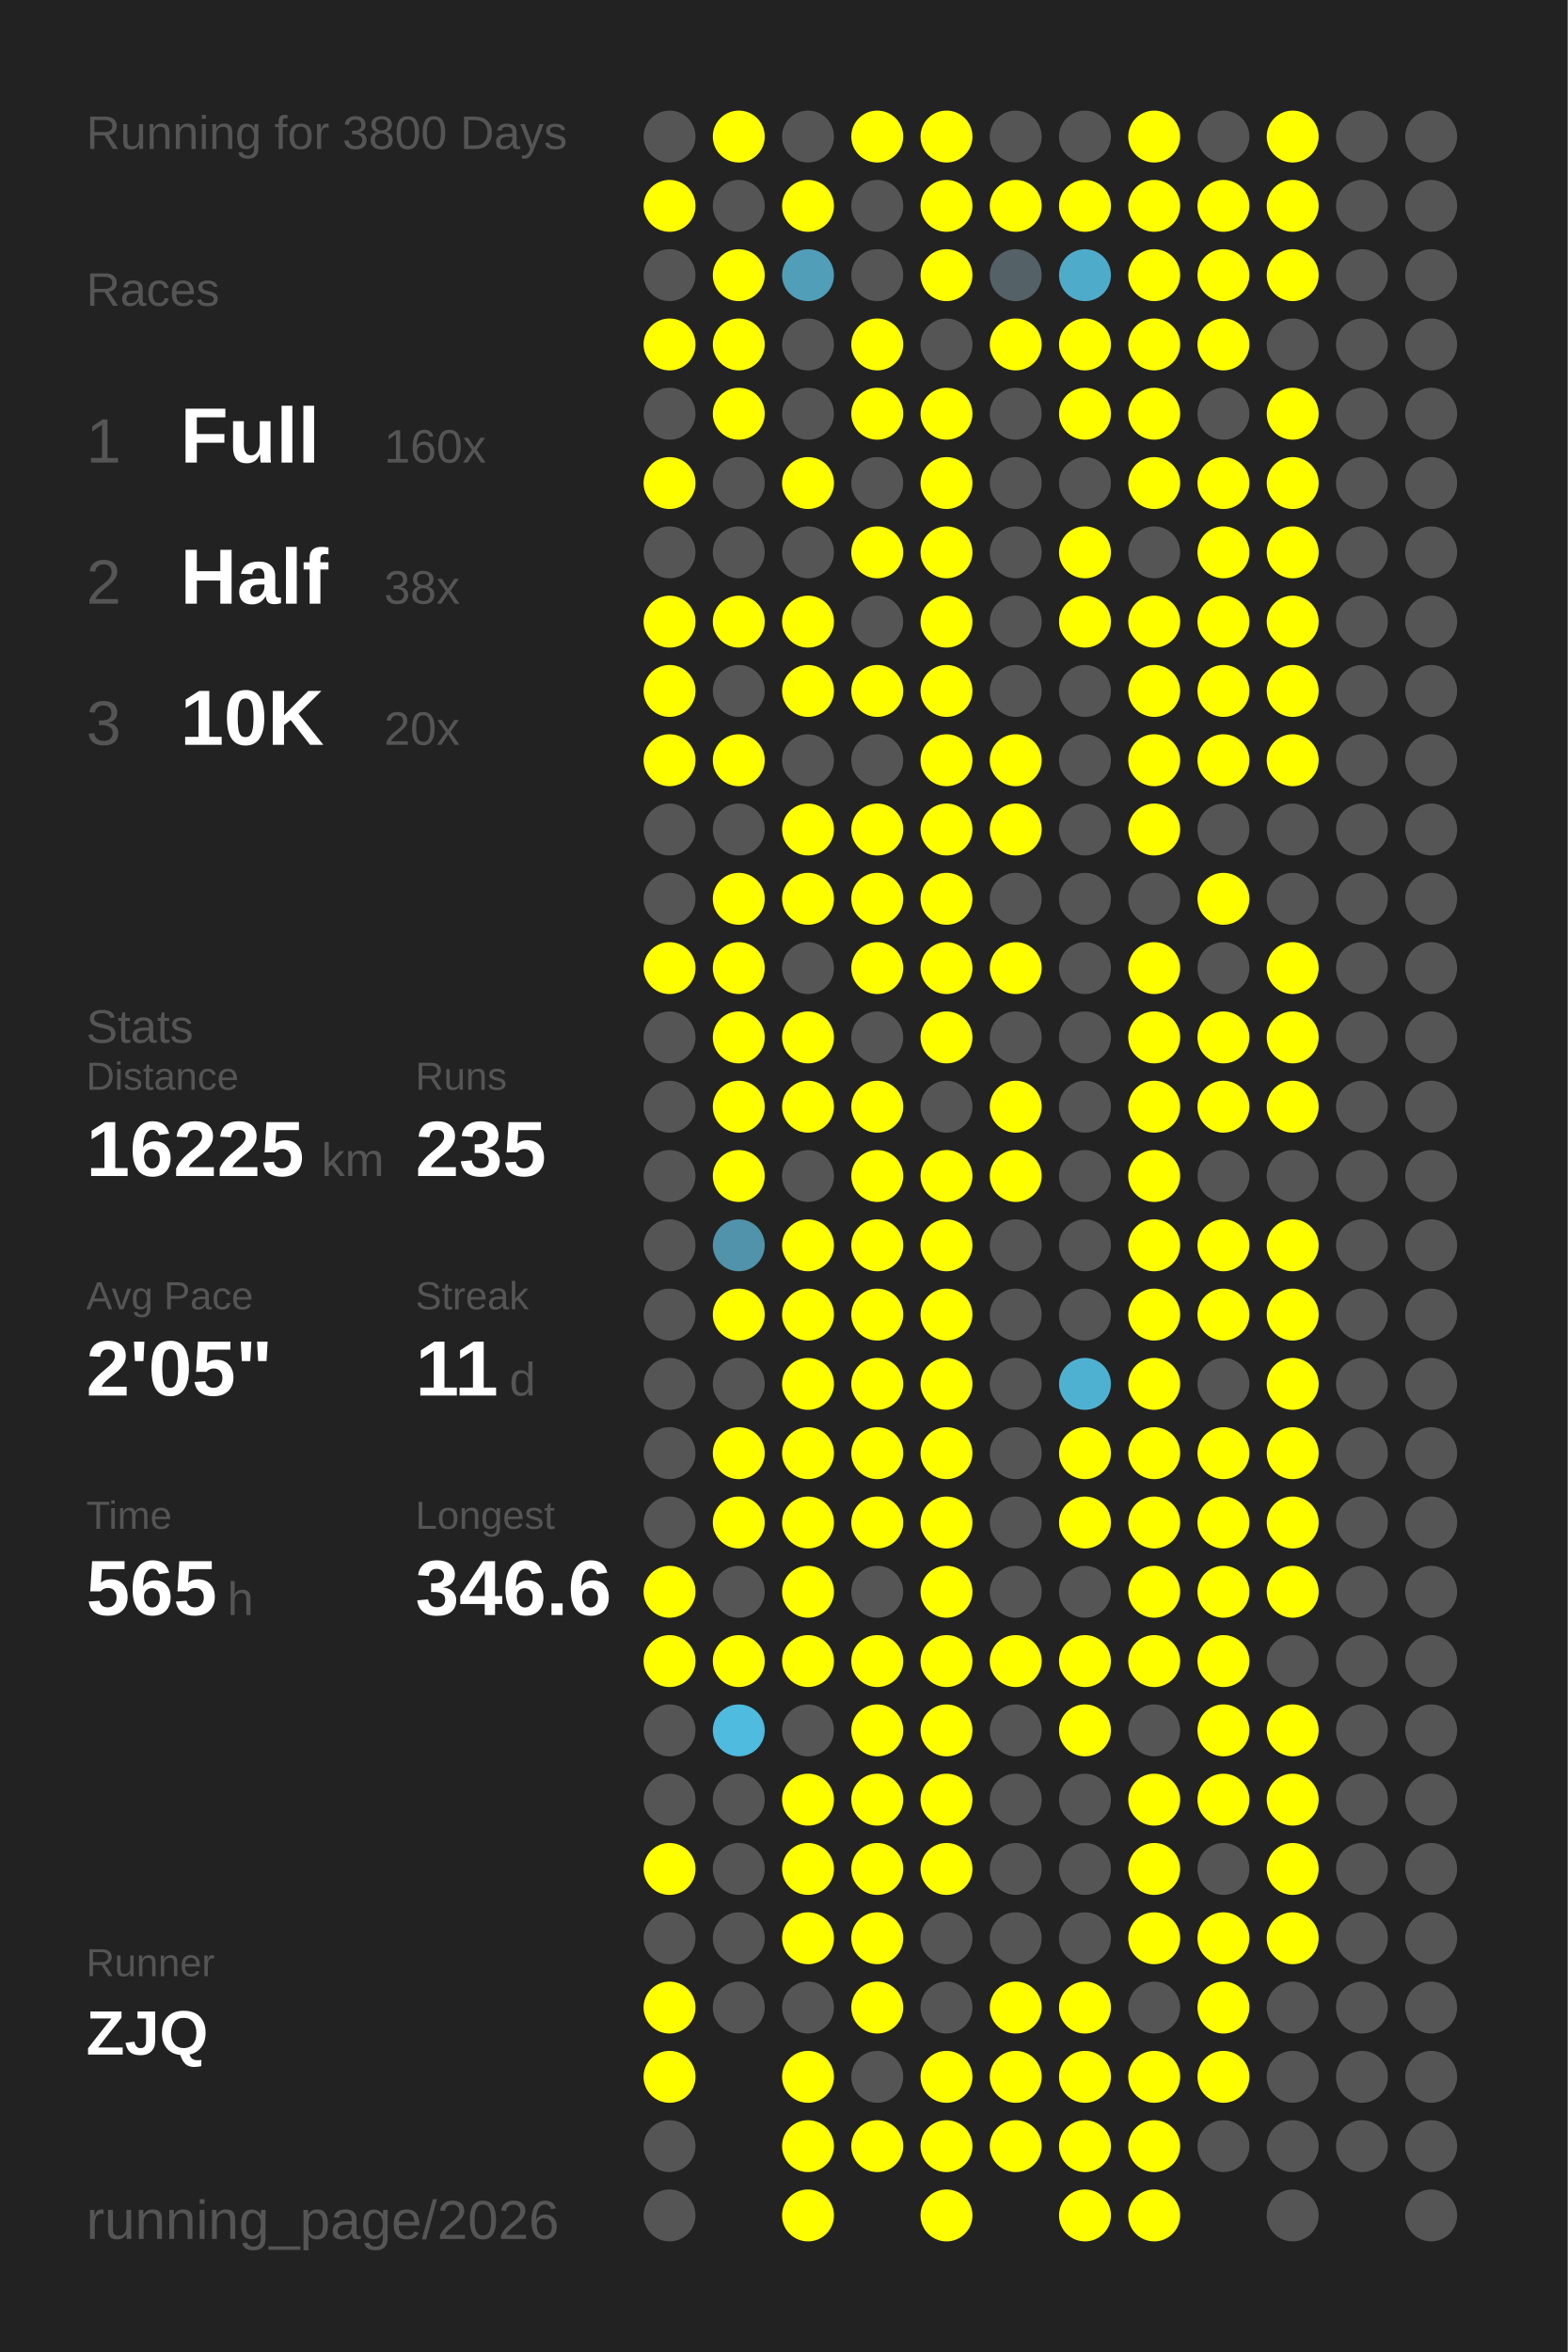
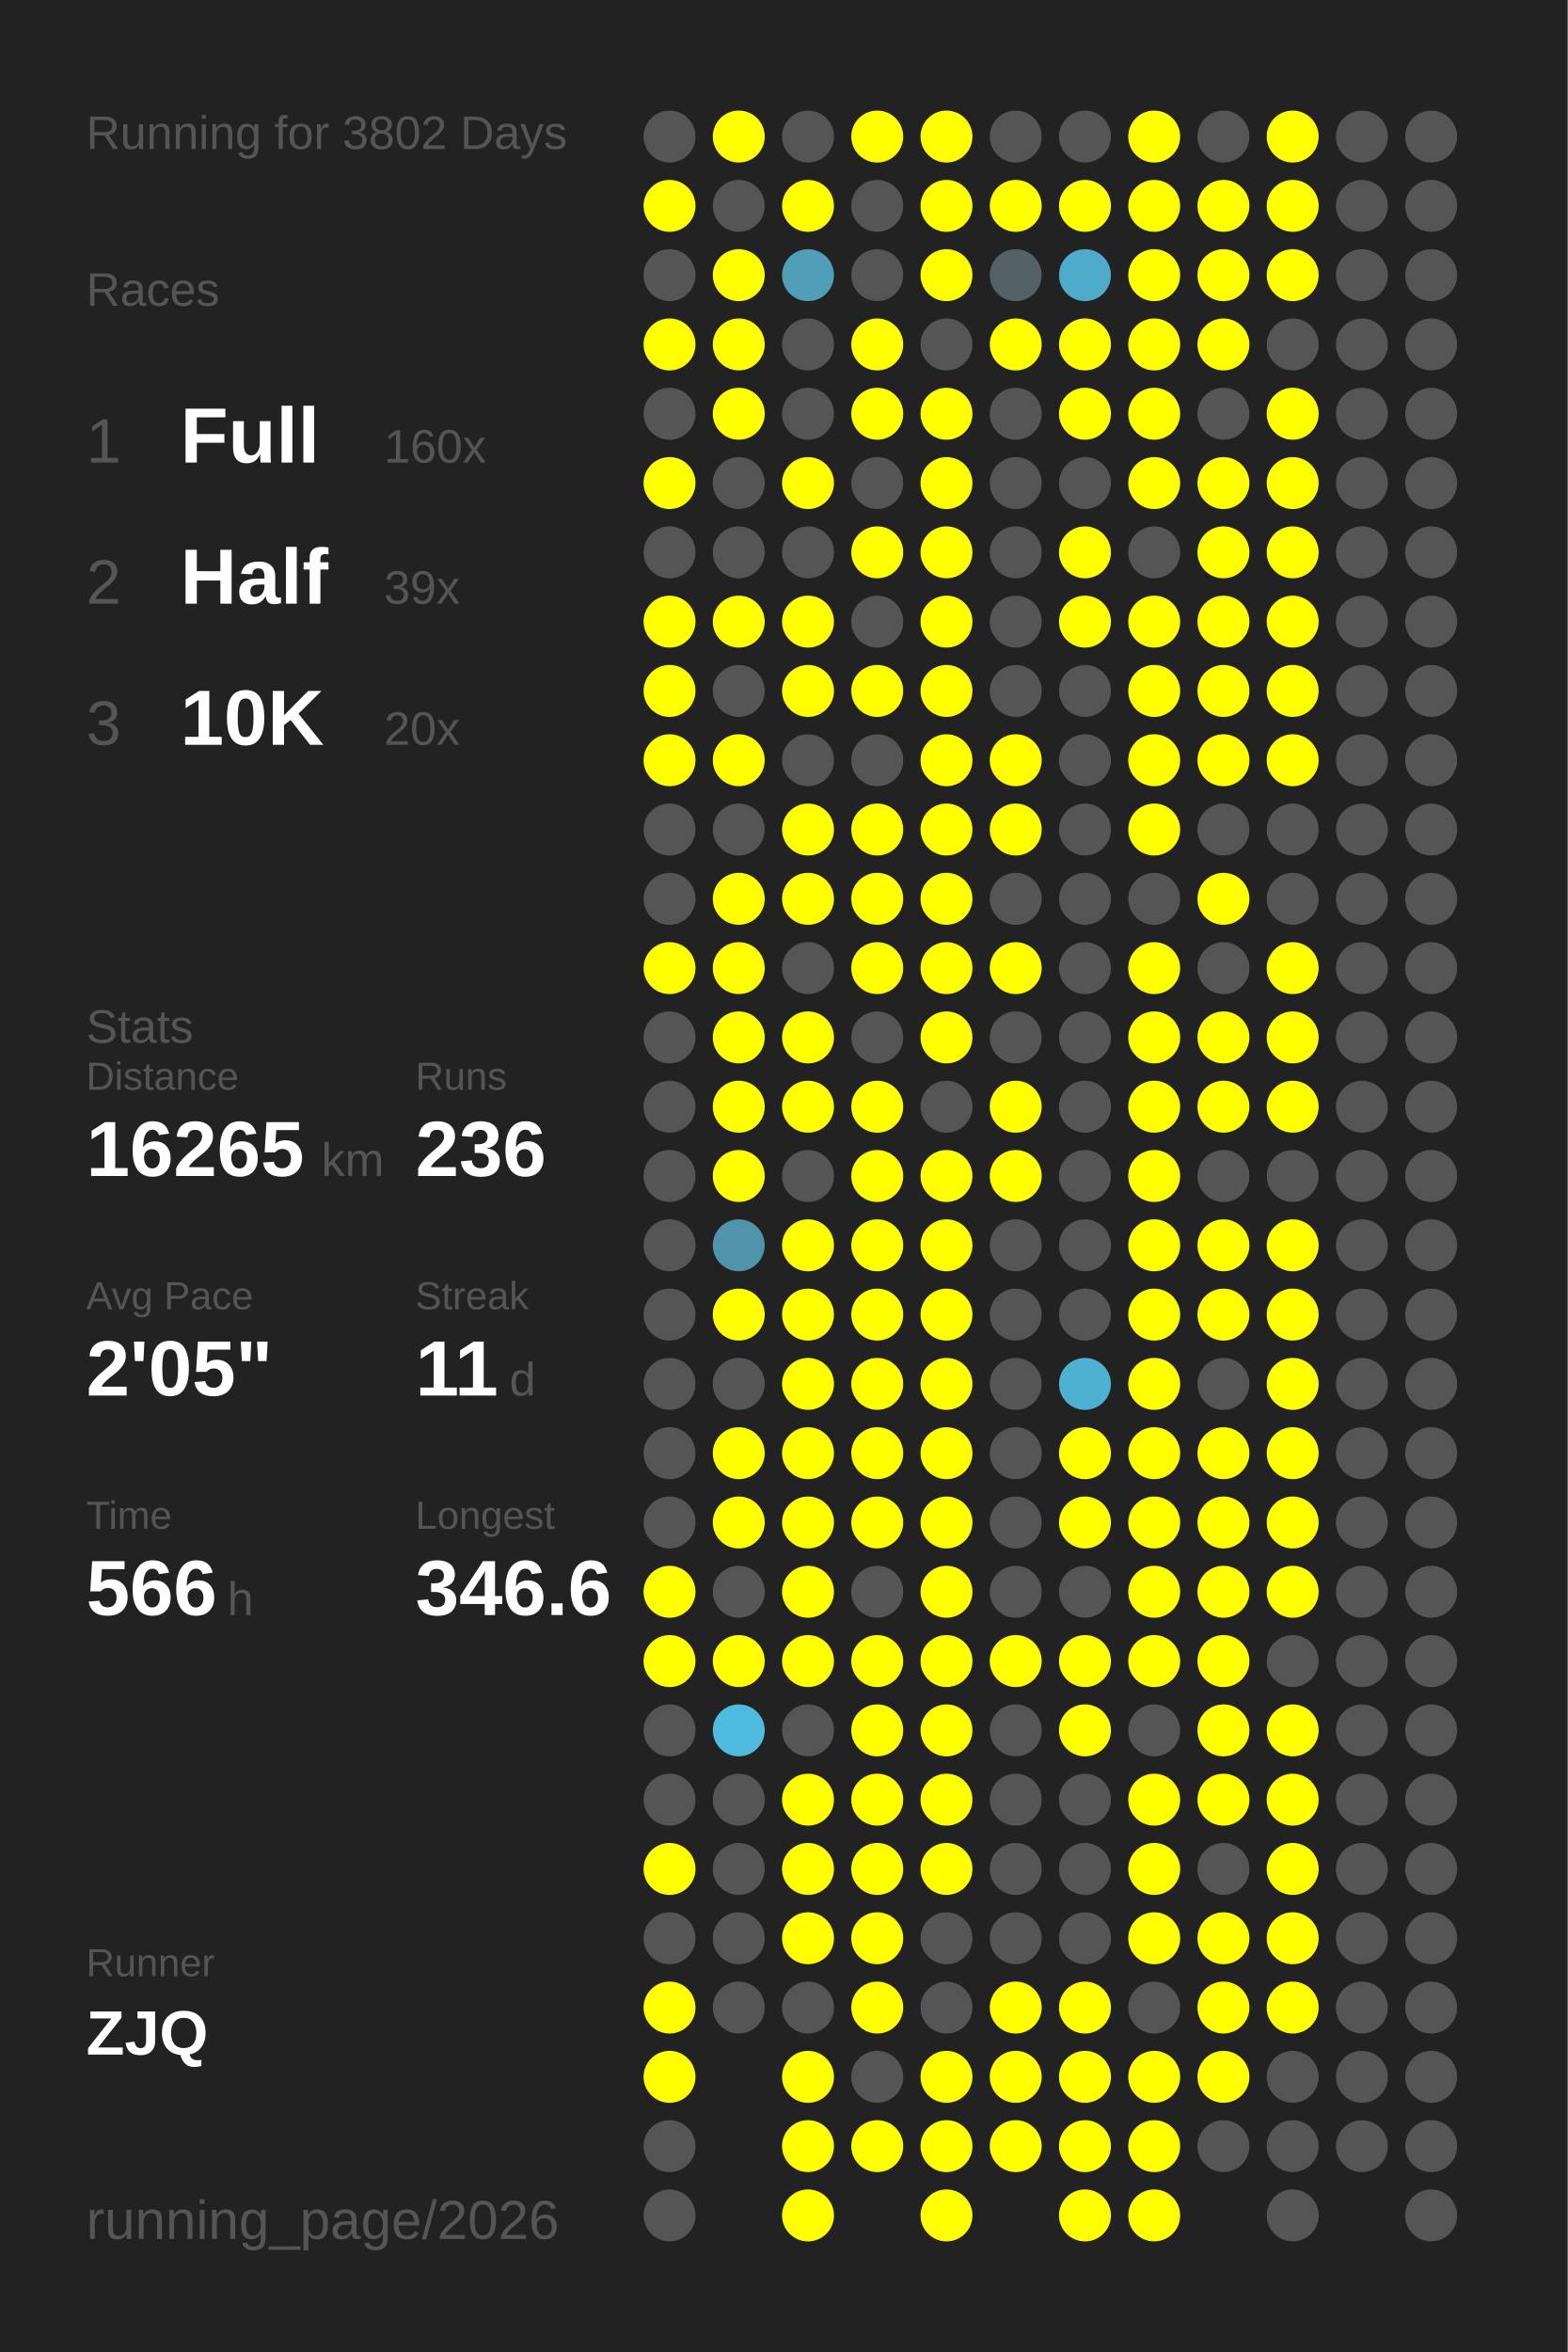
<svg xmlns="http://www.w3.org/2000/svg" baseProfile="full" height="300mm" version="1.1" viewBox="0,0,200,300" width="200mm">
  <defs />
  <rect fill="#222222" height="300" width="200" x="0" y="0" />
-   <text fill="#555555" style="font-size:6px; font-family:Arial;" x="11" y="19">Running for 3800 Days</text>
+   <text fill="#555555" style="font-size:6px; font-family:Arial;" x="11" y="19">Running for 3802 Days</text>
  <text fill="#555555" style="font-size:6px; font-family:Arial;" x="11" y="39">Races</text>
  <text fill="#555555" style="font-size:8px; font-family:Arial;" x="11" y="59">1</text>
  <text fill="#FFFFFF" style="font-size:10px; font-family:Arial; font-weight:bold;" x="23" y="59">Full</text>
  <text fill="#555555" style="font-size:6px; font-family:Arial;" x="49" y="59">160x</text>
  <text fill="#555555" style="font-size:8px; font-family:Arial;" x="11" y="77">2</text>
  <text fill="#FFFFFF" style="font-size:10px; font-family:Arial; font-weight:bold;" x="23" y="77">Half</text>
-   <text fill="#555555" style="font-size:6px; font-family:Arial;" x="49" y="77">38x</text>
+   <text fill="#555555" style="font-size:6px; font-family:Arial;" x="49" y="77">39x</text>
  <text fill="#555555" style="font-size:8px; font-family:Arial;" x="11" y="95">3</text>
  <text fill="#FFFFFF" style="font-size:10px; font-family:Arial; font-weight:bold;" x="23" y="95">10K</text>
  <text fill="#555555" style="font-size:6px; font-family:Arial;" x="49" y="95">20x</text>
  <text fill="#555555" style="font-size:6px; font-family:Arial;" x="11" y="133">Stats</text>
  <text fill="#555555" style="font-size:5px; font-family:Arial;" x="11" y="139">Distance</text>
-   <text fill="#FFFFFF" style="font-size:10px; font-family:Arial; font-weight:bold;" x="11" y="150">16225</text>
+   <text fill="#FFFFFF" style="font-size:10px; font-family:Arial; font-weight:bold;" x="11" y="150">16265</text>
  <text fill="#555555" style="font-size:6px; font-family:Arial;" x="41" y="150">km</text>
  <text fill="#555555" style="font-size:5px; font-family:Arial;" x="53" y="139">Runs</text>
-   <text fill="#FFFFFF" style="font-size:10px; font-family:Arial; font-weight:bold;" x="53" y="150">235</text>
+   <text fill="#FFFFFF" style="font-size:10px; font-family:Arial; font-weight:bold;" x="53" y="150">236</text>
  <text fill="#555555" style="font-size:5px; font-family:Arial;" x="11" y="167">Avg Pace</text>
  <text fill="#FFFFFF" style="font-size:10px; font-family:Arial; font-weight:bold;" x="11" y="178">2'05"</text>
  <text fill="#555555" style="font-size:5px; font-family:Arial;" x="53" y="167">Streak</text>
  <text fill="#FFFFFF" style="font-size:10px; font-family:Arial; font-weight:bold;" x="53" y="178">11</text>
  <text fill="#555555" style="font-size:6px; font-family:Arial;" x="65" y="178">d</text>
  <text fill="#555555" style="font-size:5px; font-family:Arial;" x="11" y="195">Time</text>
-   <text fill="#FFFFFF" style="font-size:10px; font-family:Arial; font-weight:bold;" x="11" y="206">565</text>
+   <text fill="#FFFFFF" style="font-size:10px; font-family:Arial; font-weight:bold;" x="11" y="206">566</text>
  <text fill="#555555" style="font-size:6px; font-family:Arial;" x="29" y="206">h</text>
  <text fill="#555555" style="font-size:5px; font-family:Arial;" x="53" y="195">Longest</text>
  <text fill="#FFFFFF" style="font-size:10px; font-family:Arial; font-weight:bold;" x="53" y="206">346.6</text>
  <text fill="#555555" style="font-size:5px; font-family:Arial;" x="11" y="252.065">Runner</text>
  <text fill="#FFFFFF" style="font-size:8px; font-family:Arial; font-weight:bold;" x="11" y="262.065">ZJQ</text>
  <text fill="#555555" style="font-size:7px; font-family:Arial;" x="11" y="285.581">running_page/2026</text>
  <circle cx="85.417" cy="17.419" fill="#555555" r="3.312" />
  <circle cx="85.417" cy="26.258" fill="#FFFF00" r="3.312" />
  <circle cx="85.417" cy="35.097" fill="#555555" r="3.312" />
  <circle cx="85.417" cy="43.935" fill="#FFFF00" r="3.312" />
  <circle cx="85.417" cy="52.774" fill="#555555" r="3.312" />
  <circle cx="85.417" cy="61.613" fill="#FFFF00" r="3.312" />
  <circle cx="85.417" cy="70.452" fill="#555555" r="3.312" />
  <circle cx="85.417" cy="79.29" fill="#FFFF00" r="3.312" />
  <circle cx="85.417" cy="88.129" fill="#FFFF00" r="3.312" />
  <circle cx="85.417" cy="96.968" fill="#FFFF00" r="3.312" />
  <circle cx="85.417" cy="105.806" fill="#555555" r="3.312" />
  <circle cx="85.417" cy="114.645" fill="#555555" r="3.312" />
  <circle cx="85.417" cy="123.484" fill="#FFFF00" r="3.312" />
  <circle cx="85.417" cy="132.323" fill="#555555" r="3.312" />
  <circle cx="85.417" cy="141.161" fill="#555555" r="3.312" />
  <circle cx="85.417" cy="150" fill="#555555" r="3.312" />
  <circle cx="85.417" cy="158.839" fill="#555555" r="3.312" />
  <circle cx="85.417" cy="167.677" fill="#555555" r="3.312" />
  <circle cx="85.417" cy="176.516" fill="#555555" r="3.312" />
  <circle cx="85.417" cy="185.355" fill="#555555" r="3.312" />
  <circle cx="85.417" cy="194.194" fill="#555555" r="3.312" />
  <circle cx="85.417" cy="203.032" fill="#FFFF00" r="3.312" />
  <circle cx="85.417" cy="211.871" fill="#FFFF00" r="3.312" />
  <circle cx="85.417" cy="220.71" fill="#555555" r="3.312" />
  <circle cx="85.417" cy="229.548" fill="#555555" r="3.312" />
  <circle cx="85.417" cy="238.387" fill="#FFFF00" r="3.312" />
  <circle cx="85.417" cy="247.226" fill="#555555" r="3.312" />
  <circle cx="85.417" cy="256.065" fill="#FFFF00" r="3.312" />
  <circle cx="85.417" cy="264.903" fill="#FFFF00" r="3.312" />
  <circle cx="85.417" cy="273.742" fill="#555555" r="3.312" />
  <circle cx="85.417" cy="282.581" fill="#555555" r="3.312" />
  <circle cx="94.25" cy="17.419" fill="#FFFF00" r="3.312" />
  <circle cx="94.25" cy="26.258" fill="#555555" r="3.312" />
  <circle cx="94.25" cy="35.097" fill="#FFFF00" r="3.312" />
  <circle cx="94.25" cy="43.935" fill="#FFFF00" r="3.312" />
  <circle cx="94.25" cy="52.774" fill="#FFFF00" r="3.312" />
  <circle cx="94.25" cy="61.613" fill="#555555" r="3.312" />
  <circle cx="94.25" cy="70.452" fill="#555555" r="3.312" />
  <circle cx="94.25" cy="79.29" fill="#FFFF00" r="3.312" />
  <circle cx="94.25" cy="88.129" fill="#555555" r="3.312" />
  <circle cx="94.25" cy="96.968" fill="#FFFF00" r="3.312" />
  <circle cx="94.25" cy="105.806" fill="#555555" r="3.312" />
  <circle cx="94.25" cy="114.645" fill="#FFFF00" r="3.312" />
  <circle cx="94.25" cy="123.484" fill="#FFFF00" r="3.312" />
  <circle cx="94.25" cy="132.323" fill="#FFFF00" r="3.312" />
  <circle cx="94.25" cy="141.161" fill="#FFFF00" r="3.312" />
  <circle cx="94.25" cy="150" fill="#FFFF00" r="3.312" />
  <circle cx="94.25" cy="158.839" fill="#5093aa" r="3.312" />
  <circle cx="94.25" cy="167.677" fill="#FFFF00" r="3.312" />
  <circle cx="94.25" cy="176.516" fill="#555555" r="3.312" />
  <circle cx="94.25" cy="185.355" fill="#FFFF00" r="3.312" />
  <circle cx="94.25" cy="194.194" fill="#FFFF00" r="3.312" />
  <circle cx="94.25" cy="203.032" fill="#555555" r="3.312" />
  <circle cx="94.25" cy="211.871" fill="#FFFF00" r="3.312" />
  <circle cx="94.25" cy="220.71" fill="#4ebbdf" r="3.312" />
  <circle cx="94.25" cy="229.548" fill="#555555" r="3.312" />
  <circle cx="94.25" cy="238.387" fill="#555555" r="3.312" />
  <circle cx="94.25" cy="247.226" fill="#555555" r="3.312" />
  <circle cx="94.25" cy="256.065" fill="#555555" r="3.312" />
  <circle cx="103.083" cy="17.419" fill="#555555" r="3.312" />
  <circle cx="103.083" cy="26.258" fill="#FFFF00" r="3.312" />
  <circle cx="103.083" cy="35.097" fill="#509eb8" r="3.312" />
  <circle cx="103.083" cy="43.935" fill="#555555" r="3.312" />
  <circle cx="103.083" cy="52.774" fill="#555555" r="3.312" />
  <circle cx="103.083" cy="61.613" fill="#FFFF00" r="3.312" />
  <circle cx="103.083" cy="70.452" fill="#555555" r="3.312" />
  <circle cx="103.083" cy="79.29" fill="#FFFF00" r="3.312" />
  <circle cx="103.083" cy="88.129" fill="#FFFF00" r="3.312" />
  <circle cx="103.083" cy="96.968" fill="#555555" r="3.312" />
  <circle cx="103.083" cy="105.806" fill="#FFFF00" r="3.312" />
  <circle cx="103.083" cy="114.645" fill="#FFFF00" r="3.312" />
  <circle cx="103.083" cy="123.484" fill="#555555" r="3.312" />
  <circle cx="103.083" cy="132.323" fill="#FFFF00" r="3.312" />
  <circle cx="103.083" cy="141.161" fill="#FFFF00" r="3.312" />
  <circle cx="103.083" cy="150" fill="#555555" r="3.312" />
  <circle cx="103.083" cy="158.839" fill="#FFFF00" r="3.312" />
  <circle cx="103.083" cy="167.677" fill="#FFFF00" r="3.312" />
  <circle cx="103.083" cy="176.516" fill="#FFFF00" r="3.312" />
  <circle cx="103.083" cy="185.355" fill="#FFFF00" r="3.312" />
  <circle cx="103.083" cy="194.194" fill="#FFFF00" r="3.312" />
  <circle cx="103.083" cy="203.032" fill="#FFFF00" r="3.312" />
  <circle cx="103.083" cy="211.871" fill="#FFFF00" r="3.312" />
  <circle cx="103.083" cy="220.71" fill="#555555" r="3.312" />
  <circle cx="103.083" cy="229.548" fill="#FFFF00" r="3.312" />
  <circle cx="103.083" cy="238.387" fill="#FFFF00" r="3.312" />
  <circle cx="103.083" cy="247.226" fill="#FFFF00" r="3.312" />
  <circle cx="103.083" cy="256.065" fill="#555555" r="3.312" />
  <circle cx="103.083" cy="264.903" fill="#FFFF00" r="3.312" />
  <circle cx="103.083" cy="273.742" fill="#FFFF00" r="3.312" />
  <circle cx="103.083" cy="282.581" fill="#FFFF00" r="3.312" />
  <circle cx="111.917" cy="17.419" fill="#FFFF00" r="3.312" />
  <circle cx="111.917" cy="26.258" fill="#555555" r="3.312" />
  <circle cx="111.917" cy="35.097" fill="#555555" r="3.312" />
  <circle cx="111.917" cy="43.935" fill="#FFFF00" r="3.312" />
  <circle cx="111.917" cy="52.774" fill="#FFFF00" r="3.312" />
  <circle cx="111.917" cy="61.613" fill="#555555" r="3.312" />
  <circle cx="111.917" cy="70.452" fill="#FFFF00" r="3.312" />
  <circle cx="111.917" cy="79.29" fill="#555555" r="3.312" />
  <circle cx="111.917" cy="88.129" fill="#FFFF00" r="3.312" />
  <circle cx="111.917" cy="96.968" fill="#555555" r="3.312" />
  <circle cx="111.917" cy="105.806" fill="#FFFF00" r="3.312" />
  <circle cx="111.917" cy="114.645" fill="#FFFF00" r="3.312" />
  <circle cx="111.917" cy="123.484" fill="#FFFF00" r="3.312" />
  <circle cx="111.917" cy="132.323" fill="#555555" r="3.312" />
  <circle cx="111.917" cy="141.161" fill="#FFFF00" r="3.312" />
  <circle cx="111.917" cy="150" fill="#FFFF00" r="3.312" />
  <circle cx="111.917" cy="158.839" fill="#FFFF00" r="3.312" />
  <circle cx="111.917" cy="167.677" fill="#FFFF00" r="3.312" />
  <circle cx="111.917" cy="176.516" fill="#FFFF00" r="3.312" />
  <circle cx="111.917" cy="185.355" fill="#FFFF00" r="3.312" />
  <circle cx="111.917" cy="194.194" fill="#FFFF00" r="3.312" />
  <circle cx="111.917" cy="203.032" fill="#555555" r="3.312" />
  <circle cx="111.917" cy="211.871" fill="#FFFF00" r="3.312" />
  <circle cx="111.917" cy="220.71" fill="#FFFF00" r="3.312" />
  <circle cx="111.917" cy="229.548" fill="#FFFF00" r="3.312" />
  <circle cx="111.917" cy="238.387" fill="#FFFF00" r="3.312" />
  <circle cx="111.917" cy="247.226" fill="#FFFF00" r="3.312" />
  <circle cx="111.917" cy="256.065" fill="#FFFF00" r="3.312" />
  <circle cx="111.917" cy="264.903" fill="#555555" r="3.312" />
  <circle cx="111.917" cy="273.742" fill="#FFFF00" r="3.312" />
  <circle cx="120.75" cy="17.419" fill="#FFFF00" r="3.312" />
  <circle cx="120.75" cy="26.258" fill="#FFFF00" r="3.312" />
  <circle cx="120.75" cy="35.097" fill="#FFFF00" r="3.312" />
  <circle cx="120.75" cy="43.935" fill="#555555" r="3.312" />
  <circle cx="120.75" cy="52.774" fill="#FFFF00" r="3.312" />
  <circle cx="120.75" cy="61.613" fill="#FFFF00" r="3.312" />
  <circle cx="120.75" cy="70.452" fill="#FFFF00" r="3.312" />
  <circle cx="120.75" cy="79.29" fill="#FFFF00" r="3.312" />
  <circle cx="120.75" cy="88.129" fill="#FFFF00" r="3.312" />
  <circle cx="120.75" cy="96.968" fill="#FFFF00" r="3.312" />
  <circle cx="120.75" cy="105.806" fill="#FFFF00" r="3.312" />
  <circle cx="120.75" cy="114.645" fill="#FFFF00" r="3.312" />
  <circle cx="120.75" cy="123.484" fill="#FFFF00" r="3.312" />
  <circle cx="120.75" cy="132.323" fill="#FFFF00" r="3.312" />
  <circle cx="120.75" cy="141.161" fill="#555555" r="3.312" />
  <circle cx="120.75" cy="150" fill="#FFFF00" r="3.312" />
  <circle cx="120.75" cy="158.839" fill="#FFFF00" r="3.312" />
  <circle cx="120.75" cy="167.677" fill="#FFFF00" r="3.312" />
  <circle cx="120.75" cy="176.516" fill="#FFFF00" r="3.312" />
  <circle cx="120.75" cy="185.355" fill="#FFFF00" r="3.312" />
  <circle cx="120.75" cy="194.194" fill="#FFFF00" r="3.312" />
  <circle cx="120.75" cy="203.032" fill="#FFFF00" r="3.312" />
  <circle cx="120.75" cy="211.871" fill="#FFFF00" r="3.312" />
  <circle cx="120.75" cy="220.71" fill="#FFFF00" r="3.312" />
  <circle cx="120.75" cy="229.548" fill="#FFFF00" r="3.312" />
  <circle cx="120.75" cy="238.387" fill="#FFFF00" r="3.312" />
  <circle cx="120.75" cy="247.226" fill="#555555" r="3.312" />
  <circle cx="120.75" cy="256.065" fill="#555555" r="3.312" />
  <circle cx="120.75" cy="264.903" fill="#FFFF00" r="3.312" />
  <circle cx="120.75" cy="273.742" fill="#FFFF00" r="3.312" />
  <circle cx="120.75" cy="282.581" fill="#FFFF00" r="3.312" />
  <circle cx="129.583" cy="17.419" fill="#555555" r="3.312" />
  <circle cx="129.583" cy="26.258" fill="#FFFF00" r="3.312" />
  <circle cx="129.583" cy="35.097" fill="#546166" r="3.312" />
  <circle cx="129.583" cy="43.935" fill="#FFFF00" r="3.312" />
  <circle cx="129.583" cy="52.774" fill="#555555" r="3.312" />
  <circle cx="129.583" cy="61.613" fill="#555555" r="3.312" />
  <circle cx="129.583" cy="70.452" fill="#555555" r="3.312" />
  <circle cx="129.583" cy="79.29" fill="#555555" r="3.312" />
  <circle cx="129.583" cy="88.129" fill="#555555" r="3.312" />
  <circle cx="129.583" cy="96.968" fill="#FFFF00" r="3.312" />
  <circle cx="129.583" cy="105.806" fill="#FFFF00" r="3.312" />
  <circle cx="129.583" cy="114.645" fill="#555555" r="3.312" />
  <circle cx="129.583" cy="123.484" fill="#FFFF00" r="3.312" />
  <circle cx="129.583" cy="132.323" fill="#555555" r="3.312" />
  <circle cx="129.583" cy="141.161" fill="#FFFF00" r="3.312" />
  <circle cx="129.583" cy="150" fill="#FFFF00" r="3.312" />
  <circle cx="129.583" cy="158.839" fill="#555555" r="3.312" />
  <circle cx="129.583" cy="167.677" fill="#555555" r="3.312" />
  <circle cx="129.583" cy="176.516" fill="#555555" r="3.312" />
  <circle cx="129.583" cy="185.355" fill="#555555" r="3.312" />
  <circle cx="129.583" cy="194.194" fill="#555555" r="3.312" />
  <circle cx="129.583" cy="203.032" fill="#555555" r="3.312" />
  <circle cx="129.583" cy="211.871" fill="#FFFF00" r="3.312" />
  <circle cx="129.583" cy="220.71" fill="#555555" r="3.312" />
  <circle cx="129.583" cy="229.548" fill="#555555" r="3.312" />
  <circle cx="129.583" cy="238.387" fill="#555555" r="3.312" />
  <circle cx="129.583" cy="247.226" fill="#555555" r="3.312" />
  <circle cx="129.583" cy="256.065" fill="#FFFF00" r="3.312" />
  <circle cx="129.583" cy="264.903" fill="#FFFF00" r="3.312" />
  <circle cx="129.583" cy="273.742" fill="#FFFF00" r="3.312" />
  <circle cx="138.417" cy="17.419" fill="#555555" r="3.312" />
  <circle cx="138.417" cy="26.258" fill="#FFFF00" r="3.312" />
  <circle cx="138.417" cy="35.097" fill="#4fabca" r="3.312" />
  <circle cx="138.417" cy="43.935" fill="#FFFF00" r="3.312" />
  <circle cx="138.417" cy="52.774" fill="#FFFF00" r="3.312" />
  <circle cx="138.417" cy="61.613" fill="#555555" r="3.312" />
  <circle cx="138.417" cy="70.452" fill="#FFFF00" r="3.312" />
  <circle cx="138.417" cy="79.29" fill="#FFFF00" r="3.312" />
  <circle cx="138.417" cy="88.129" fill="#555555" r="3.312" />
  <circle cx="138.417" cy="96.968" fill="#555555" r="3.312" />
  <circle cx="138.417" cy="105.806" fill="#555555" r="3.312" />
  <circle cx="138.417" cy="114.645" fill="#555555" r="3.312" />
  <circle cx="138.417" cy="123.484" fill="#555555" r="3.312" />
  <circle cx="138.417" cy="132.323" fill="#555555" r="3.312" />
  <circle cx="138.417" cy="141.161" fill="#555555" r="3.312" />
  <circle cx="138.417" cy="150" fill="#555555" r="3.312" />
  <circle cx="138.417" cy="158.839" fill="#555555" r="3.312" />
  <circle cx="138.417" cy="167.677" fill="#555555" r="3.312" />
  <circle cx="138.417" cy="176.516" fill="#4fb1d2" r="3.312" />
  <circle cx="138.417" cy="185.355" fill="#FFFF00" r="3.312" />
  <circle cx="138.417" cy="194.194" fill="#FFFF00" r="3.312" />
  <circle cx="138.417" cy="203.032" fill="#555555" r="3.312" />
  <circle cx="138.417" cy="211.871" fill="#FFFF00" r="3.312" />
  <circle cx="138.417" cy="220.71" fill="#FFFF00" r="3.312" />
  <circle cx="138.417" cy="229.548" fill="#555555" r="3.312" />
  <circle cx="138.417" cy="238.387" fill="#555555" r="3.312" />
  <circle cx="138.417" cy="247.226" fill="#555555" r="3.312" />
  <circle cx="138.417" cy="256.065" fill="#FFFF00" r="3.312" />
  <circle cx="138.417" cy="264.903" fill="#FFFF00" r="3.312" />
  <circle cx="138.417" cy="273.742" fill="#FFFF00" r="3.312" />
  <circle cx="138.417" cy="282.581" fill="#FFFF00" r="3.312" />
  <circle cx="147.25" cy="17.419" fill="#FFFF00" r="3.312" />
  <circle cx="147.25" cy="26.258" fill="#FFFF00" r="3.312" />
  <circle cx="147.25" cy="35.097" fill="#FFFF00" r="3.312" />
  <circle cx="147.25" cy="43.935" fill="#FFFF00" r="3.312" />
  <circle cx="147.25" cy="52.774" fill="#FFFF00" r="3.312" />
  <circle cx="147.25" cy="61.613" fill="#FFFF00" r="3.312" />
  <circle cx="147.25" cy="70.452" fill="#555555" r="3.312" />
  <circle cx="147.25" cy="79.29" fill="#FFFF00" r="3.312" />
  <circle cx="147.25" cy="88.129" fill="#FFFF00" r="3.312" />
  <circle cx="147.25" cy="96.968" fill="#FFFF00" r="3.312" />
  <circle cx="147.25" cy="105.806" fill="#FFFF00" r="3.312" />
  <circle cx="147.25" cy="114.645" fill="#555555" r="3.312" />
  <circle cx="147.25" cy="123.484" fill="#FFFF00" r="3.312" />
  <circle cx="147.25" cy="132.323" fill="#FFFF00" r="3.312" />
  <circle cx="147.25" cy="141.161" fill="#FFFF00" r="3.312" />
  <circle cx="147.25" cy="150" fill="#FFFF00" r="3.312" />
  <circle cx="147.25" cy="158.839" fill="#FFFF00" r="3.312" />
  <circle cx="147.25" cy="167.677" fill="#FFFF00" r="3.312" />
  <circle cx="147.25" cy="176.516" fill="#FFFF00" r="3.312" />
  <circle cx="147.25" cy="185.355" fill="#FFFF00" r="3.312" />
  <circle cx="147.25" cy="194.194" fill="#FFFF00" r="3.312" />
  <circle cx="147.25" cy="203.032" fill="#FFFF00" r="3.312" />
  <circle cx="147.25" cy="211.871" fill="#FFFF00" r="3.312" />
  <circle cx="147.25" cy="220.71" fill="#555555" r="3.312" />
  <circle cx="147.25" cy="229.548" fill="#FFFF00" r="3.312" />
  <circle cx="147.25" cy="238.387" fill="#FFFF00" r="3.312" />
  <circle cx="147.25" cy="247.226" fill="#FFFF00" r="3.312" />
  <circle cx="147.25" cy="256.065" fill="#555555" r="3.312" />
  <circle cx="147.25" cy="264.903" fill="#FFFF00" r="3.312" />
  <circle cx="147.25" cy="273.742" fill="#FFFF00" r="3.312" />
  <circle cx="147.25" cy="282.581" fill="#FFFF00" r="3.312" />
  <circle cx="156.083" cy="17.419" fill="#555555" r="3.312" />
  <circle cx="156.083" cy="26.258" fill="#FFFF00" r="3.312" />
  <circle cx="156.083" cy="35.097" fill="#FFFF00" r="3.312" />
  <circle cx="156.083" cy="43.935" fill="#FFFF00" r="3.312" />
  <circle cx="156.083" cy="52.774" fill="#555555" r="3.312" />
  <circle cx="156.083" cy="61.613" fill="#FFFF00" r="3.312" />
  <circle cx="156.083" cy="70.452" fill="#FFFF00" r="3.312" />
  <circle cx="156.083" cy="79.29" fill="#FFFF00" r="3.312" />
  <circle cx="156.083" cy="88.129" fill="#FFFF00" r="3.312" />
  <circle cx="156.083" cy="96.968" fill="#FFFF00" r="3.312" />
  <circle cx="156.083" cy="105.806" fill="#555555" r="3.312" />
  <circle cx="156.083" cy="114.645" fill="#FFFF00" r="3.312" />
  <circle cx="156.083" cy="123.484" fill="#555555" r="3.312" />
  <circle cx="156.083" cy="132.323" fill="#FFFF00" r="3.312" />
  <circle cx="156.083" cy="141.161" fill="#FFFF00" r="3.312" />
  <circle cx="156.083" cy="150" fill="#555555" r="3.312" />
  <circle cx="156.083" cy="158.839" fill="#FFFF00" r="3.312" />
  <circle cx="156.083" cy="167.677" fill="#FFFF00" r="3.312" />
  <circle cx="156.083" cy="176.516" fill="#555555" r="3.312" />
  <circle cx="156.083" cy="185.355" fill="#FFFF00" r="3.312" />
  <circle cx="156.083" cy="194.194" fill="#FFFF00" r="3.312" />
  <circle cx="156.083" cy="203.032" fill="#FFFF00" r="3.312" />
  <circle cx="156.083" cy="211.871" fill="#FFFF00" r="3.312" />
  <circle cx="156.083" cy="220.71" fill="#FFFF00" r="3.312" />
  <circle cx="156.083" cy="229.548" fill="#FFFF00" r="3.312" />
  <circle cx="156.083" cy="238.387" fill="#555555" r="3.312" />
  <circle cx="156.083" cy="247.226" fill="#FFFF00" r="3.312" />
  <circle cx="156.083" cy="256.065" fill="#FFFF00" r="3.312" />
  <circle cx="156.083" cy="264.903" fill="#FFFF00" r="3.312" />
  <circle cx="156.083" cy="273.742" fill="#555555" r="3.312" />
  <circle cx="164.917" cy="17.419" fill="#FFFF00" r="3.312" />
  <circle cx="164.917" cy="26.258" fill="#FFFF00" r="3.312" />
  <circle cx="164.917" cy="35.097" fill="#FFFF00" r="3.312" />
  <circle cx="164.917" cy="43.935" fill="#555555" r="3.312" />
  <circle cx="164.917" cy="52.774" fill="#FFFF00" r="3.312" />
  <circle cx="164.917" cy="61.613" fill="#FFFF00" r="3.312" />
  <circle cx="164.917" cy="70.452" fill="#FFFF00" r="3.312" />
  <circle cx="164.917" cy="79.29" fill="#FFFF00" r="3.312" />
  <circle cx="164.917" cy="88.129" fill="#FFFF00" r="3.312" />
  <circle cx="164.917" cy="96.968" fill="#FFFF00" r="3.312" />
  <circle cx="164.917" cy="105.806" fill="#555555" r="3.312" />
  <circle cx="164.917" cy="114.645" fill="#555555" r="3.312" />
  <circle cx="164.917" cy="123.484" fill="#FFFF00" r="3.312" />
  <circle cx="164.917" cy="132.323" fill="#FFFF00" r="3.312" />
  <circle cx="164.917" cy="141.161" fill="#FFFF00" r="3.312" />
  <circle cx="164.917" cy="150" fill="#555555" r="3.312" />
  <circle cx="164.917" cy="158.839" fill="#FFFF00" r="3.312" />
  <circle cx="164.917" cy="167.677" fill="#FFFF00" r="3.312" />
  <circle cx="164.917" cy="176.516" fill="#FFFF00" r="3.312" />
  <circle cx="164.917" cy="185.355" fill="#FFFF00" r="3.312" />
  <circle cx="164.917" cy="194.194" fill="#FFFF00" r="3.312" />
  <circle cx="164.917" cy="203.032" fill="#FFFF00" r="3.312" />
  <circle cx="164.917" cy="211.871" fill="#555555" r="3.312" />
  <circle cx="164.917" cy="220.71" fill="#FFFF00" r="3.312" />
  <circle cx="164.917" cy="229.548" fill="#FFFF00" r="3.312" />
  <circle cx="164.917" cy="238.387" fill="#FFFF00" r="3.312" />
  <circle cx="164.917" cy="247.226" fill="#FFFF00" r="3.312" />
-   <circle cx="164.917" cy="256.065" fill="#555555" r="3.312" />
+   <circle cx="164.917" cy="256.065" fill="#FFFF00" r="3.312" />
  <circle cx="164.917" cy="264.903" fill="#555555" r="3.312" />
  <circle cx="164.917" cy="273.742" fill="#555555" r="3.312" />
  <circle cx="164.917" cy="282.581" fill="#555555" r="3.312" />
  <circle cx="173.75" cy="17.419" fill="#555555" r="3.312" />
  <circle cx="173.75" cy="26.258" fill="#555555" r="3.312" />
  <circle cx="173.75" cy="35.097" fill="#555555" r="3.312" />
  <circle cx="173.75" cy="43.935" fill="#555555" r="3.312" />
  <circle cx="173.75" cy="52.774" fill="#555555" r="3.312" />
  <circle cx="173.75" cy="61.613" fill="#555555" r="3.312" />
  <circle cx="173.75" cy="70.452" fill="#555555" r="3.312" />
  <circle cx="173.75" cy="79.29" fill="#555555" r="3.312" />
  <circle cx="173.75" cy="88.129" fill="#555555" r="3.312" />
  <circle cx="173.75" cy="96.968" fill="#555555" r="3.312" />
  <circle cx="173.75" cy="105.806" fill="#555555" r="3.312" />
  <circle cx="173.75" cy="114.645" fill="#555555" r="3.312" />
  <circle cx="173.75" cy="123.484" fill="#555555" r="3.312" />
  <circle cx="173.75" cy="132.323" fill="#555555" r="3.312" />
  <circle cx="173.75" cy="141.161" fill="#555555" r="3.312" />
  <circle cx="173.75" cy="150" fill="#555555" r="3.312" />
  <circle cx="173.75" cy="158.839" fill="#555555" r="3.312" />
  <circle cx="173.75" cy="167.677" fill="#555555" r="3.312" />
  <circle cx="173.75" cy="176.516" fill="#555555" r="3.312" />
  <circle cx="173.75" cy="185.355" fill="#555555" r="3.312" />
  <circle cx="173.75" cy="194.194" fill="#555555" r="3.312" />
  <circle cx="173.75" cy="203.032" fill="#555555" r="3.312" />
  <circle cx="173.75" cy="211.871" fill="#555555" r="3.312" />
  <circle cx="173.75" cy="220.71" fill="#555555" r="3.312" />
  <circle cx="173.75" cy="229.548" fill="#555555" r="3.312" />
  <circle cx="173.75" cy="238.387" fill="#555555" r="3.312" />
  <circle cx="173.75" cy="247.226" fill="#555555" r="3.312" />
  <circle cx="173.75" cy="256.065" fill="#555555" r="3.312" />
  <circle cx="173.75" cy="264.903" fill="#555555" r="3.312" />
  <circle cx="173.75" cy="273.742" fill="#555555" r="3.312" />
  <circle cx="182.583" cy="17.419" fill="#555555" r="3.312" />
  <circle cx="182.583" cy="26.258" fill="#555555" r="3.312" />
  <circle cx="182.583" cy="35.097" fill="#555555" r="3.312" />
  <circle cx="182.583" cy="43.935" fill="#555555" r="3.312" />
  <circle cx="182.583" cy="52.774" fill="#555555" r="3.312" />
  <circle cx="182.583" cy="61.613" fill="#555555" r="3.312" />
  <circle cx="182.583" cy="70.452" fill="#555555" r="3.312" />
  <circle cx="182.583" cy="79.29" fill="#555555" r="3.312" />
  <circle cx="182.583" cy="88.129" fill="#555555" r="3.312" />
  <circle cx="182.583" cy="96.968" fill="#555555" r="3.312" />
  <circle cx="182.583" cy="105.806" fill="#555555" r="3.312" />
  <circle cx="182.583" cy="114.645" fill="#555555" r="3.312" />
  <circle cx="182.583" cy="123.484" fill="#555555" r="3.312" />
  <circle cx="182.583" cy="132.323" fill="#555555" r="3.312" />
  <circle cx="182.583" cy="141.161" fill="#555555" r="3.312" />
  <circle cx="182.583" cy="150" fill="#555555" r="3.312" />
  <circle cx="182.583" cy="158.839" fill="#555555" r="3.312" />
  <circle cx="182.583" cy="167.677" fill="#555555" r="3.312" />
  <circle cx="182.583" cy="176.516" fill="#555555" r="3.312" />
  <circle cx="182.583" cy="185.355" fill="#555555" r="3.312" />
  <circle cx="182.583" cy="194.194" fill="#555555" r="3.312" />
  <circle cx="182.583" cy="203.032" fill="#555555" r="3.312" />
  <circle cx="182.583" cy="211.871" fill="#555555" r="3.312" />
  <circle cx="182.583" cy="220.71" fill="#555555" r="3.312" />
  <circle cx="182.583" cy="229.548" fill="#555555" r="3.312" />
  <circle cx="182.583" cy="238.387" fill="#555555" r="3.312" />
  <circle cx="182.583" cy="247.226" fill="#555555" r="3.312" />
  <circle cx="182.583" cy="256.065" fill="#555555" r="3.312" />
  <circle cx="182.583" cy="264.903" fill="#555555" r="3.312" />
  <circle cx="182.583" cy="273.742" fill="#555555" r="3.312" />
  <circle cx="182.583" cy="282.581" fill="#555555" r="3.312" />
</svg>
